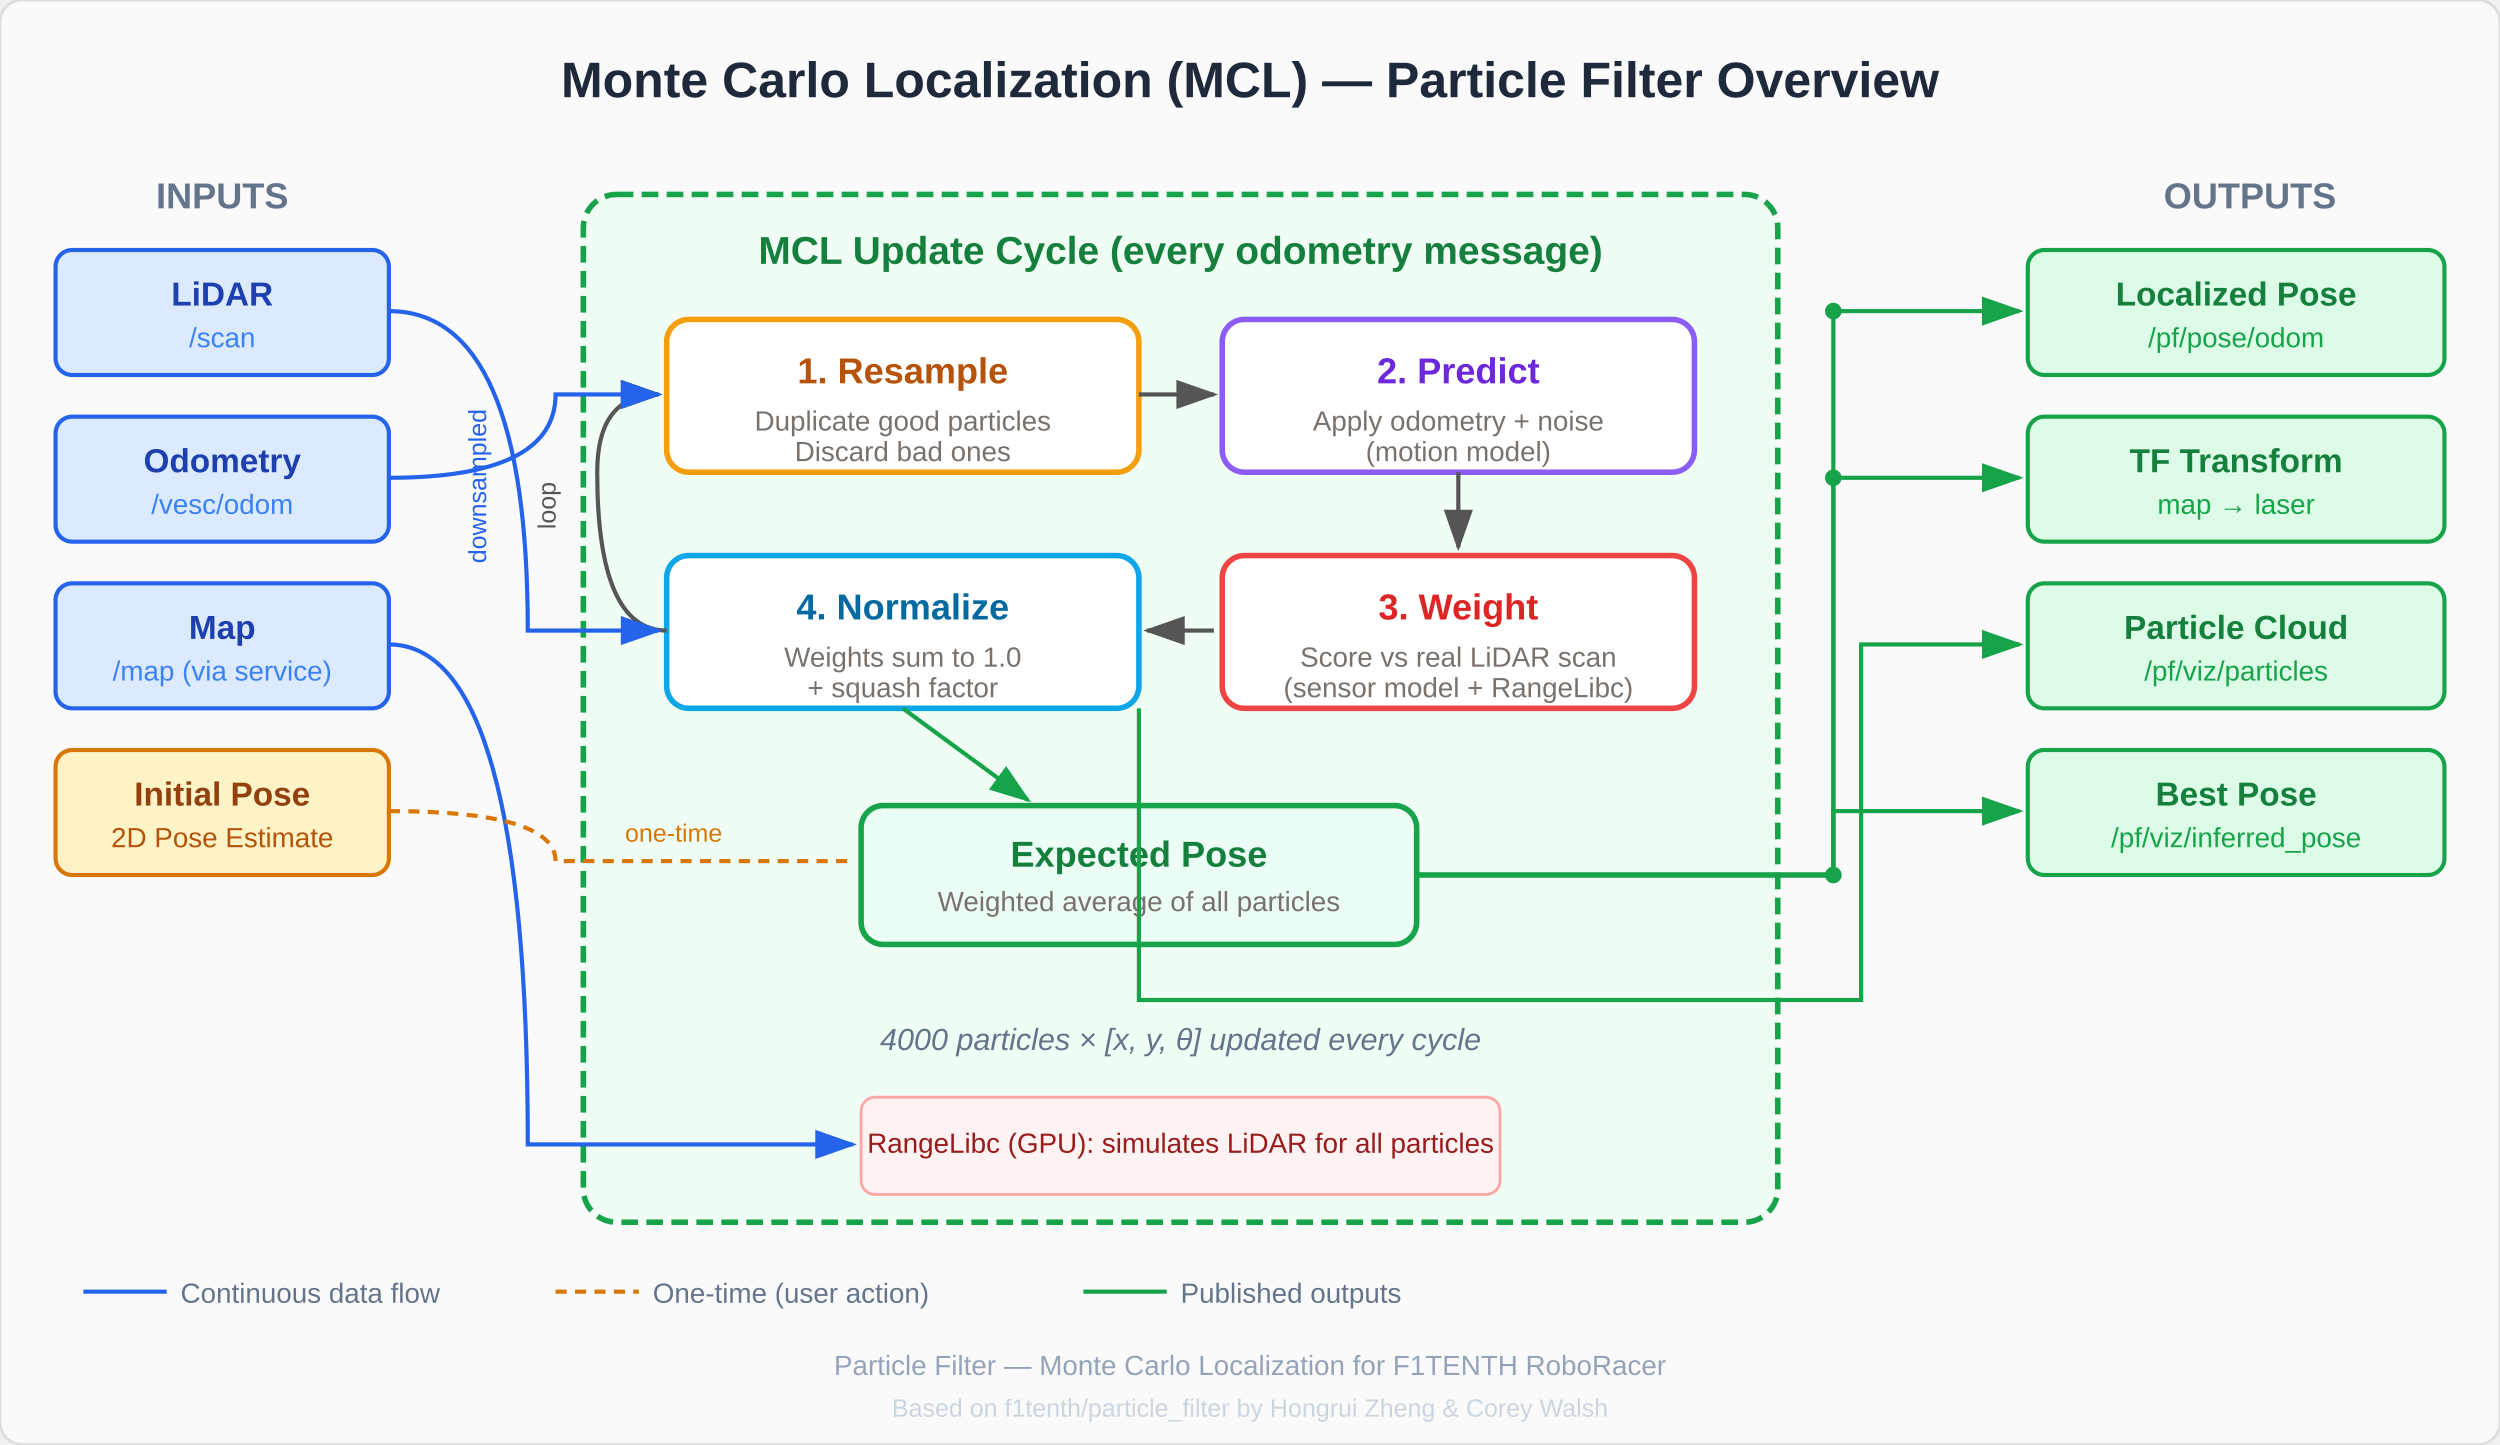
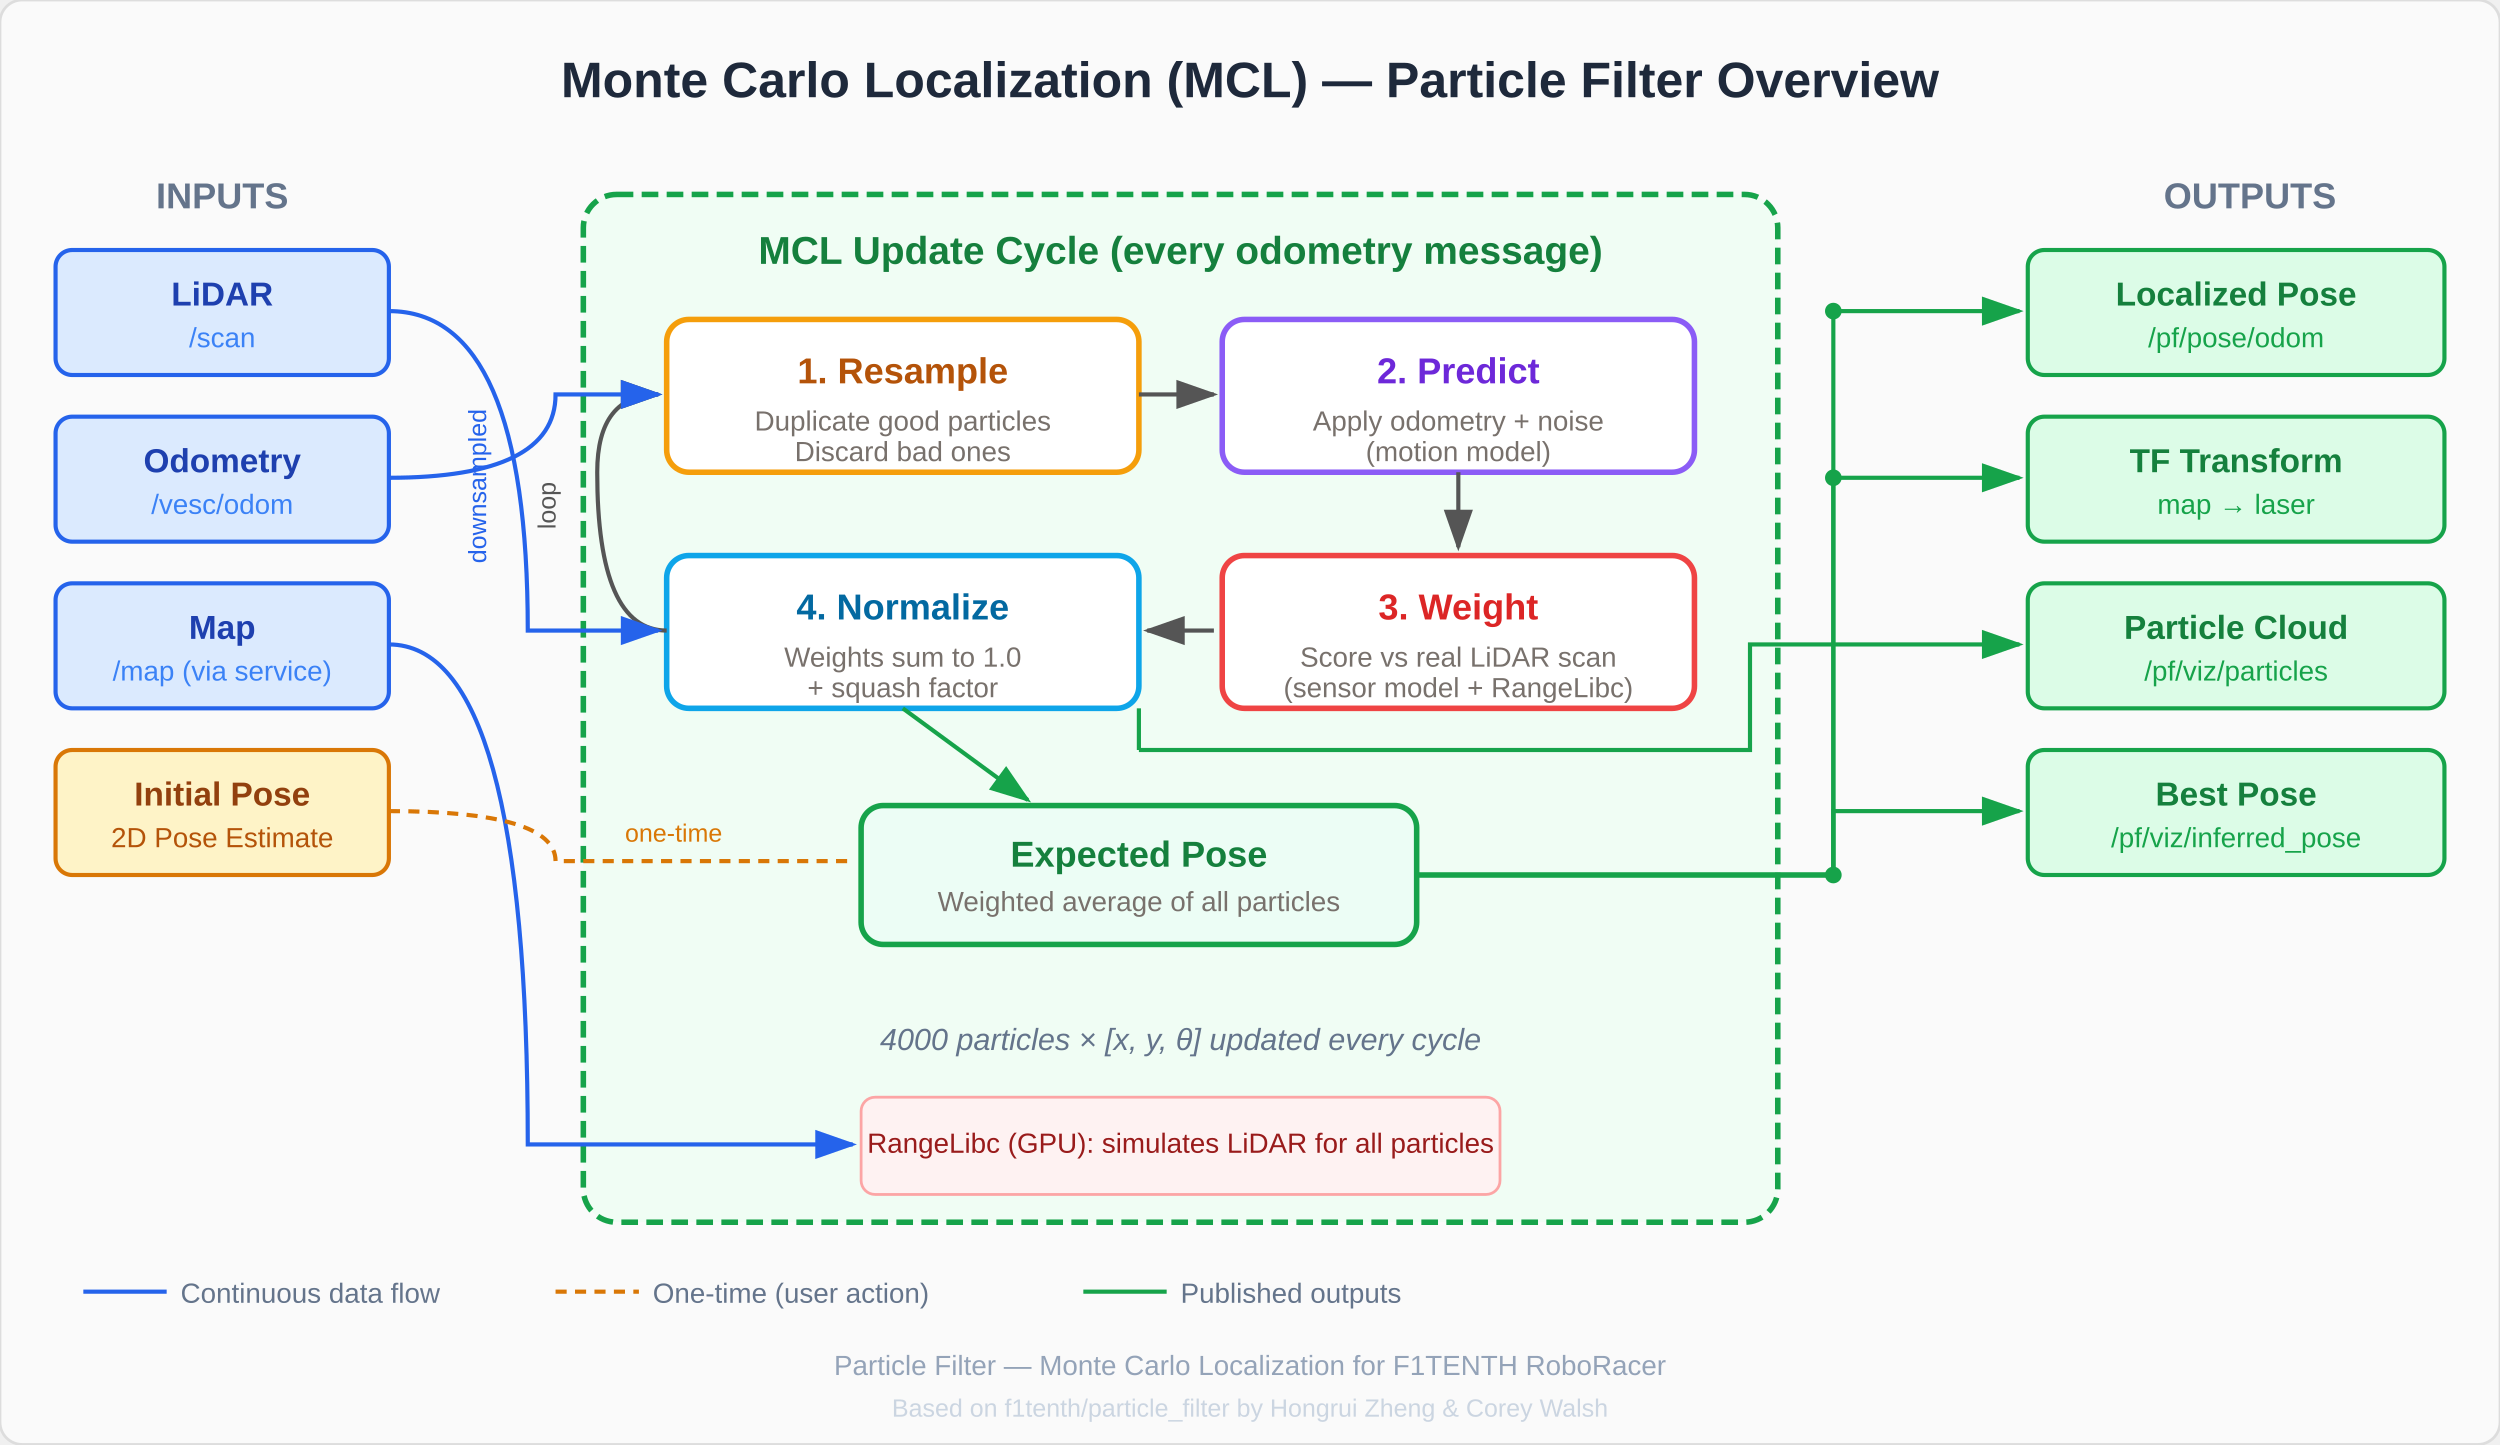
<svg xmlns="http://www.w3.org/2000/svg" viewBox="0 0 900 520" font-family="Arial, Helvetica, sans-serif">
  <defs>
    <marker id="arrow" markerWidth="10" markerHeight="7" refX="9" refY="3.5" orient="auto">
      <polygon points="0 0, 10 3.5, 0 7" fill="#555" />
    </marker>
    <marker id="arrow-blue" markerWidth="10" markerHeight="7" refX="9" refY="3.5" orient="auto">
      <polygon points="0 0, 10 3.5, 0 7" fill="#2563eb" />
    </marker>
    <marker id="arrow-green" markerWidth="10" markerHeight="7" refX="9" refY="3.5" orient="auto">
      <polygon points="0 0, 10 3.5, 0 7" fill="#16a34a" />
    </marker>
  </defs>
  <rect width="900" height="520" rx="8" fill="#fafafa" stroke="#ddd" stroke-width="1" />
  <text x="450" y="35" text-anchor="middle" font-size="18" font-weight="bold" fill="#1e293b">Monte Carlo Localization (MCL) — Particle Filter Overview</text>
  <text x="80" y="75" text-anchor="middle" font-size="13" font-weight="bold" fill="#64748b">INPUTS</text>
  <rect x="20" y="90" width="120" height="45" rx="6" fill="#dbeafe" stroke="#2563eb" stroke-width="1.5" />
  <text x="80" y="110" text-anchor="middle" font-size="12" font-weight="bold" fill="#1e40af">LiDAR</text>
  <text x="80" y="125" text-anchor="middle" font-size="10" fill="#3b82f6">/scan</text>
  <rect x="20" y="150" width="120" height="45" rx="6" fill="#dbeafe" stroke="#2563eb" stroke-width="1.5" />
  <text x="80" y="170" text-anchor="middle" font-size="12" font-weight="bold" fill="#1e40af">Odometry</text>
  <text x="80" y="185" text-anchor="middle" font-size="10" fill="#3b82f6">/vesc/odom</text>
  <rect x="20" y="210" width="120" height="45" rx="6" fill="#dbeafe" stroke="#2563eb" stroke-width="1.5" />
  <text x="80" y="230" text-anchor="middle" font-size="12" font-weight="bold" fill="#1e40af">Map</text>
  <text x="80" y="245" text-anchor="middle" font-size="10" fill="#3b82f6">/map (via service)</text>
  <rect x="20" y="270" width="120" height="45" rx="6" fill="#fef3c7" stroke="#d97706" stroke-width="1.5" />
  <text x="80" y="290" text-anchor="middle" font-size="12" font-weight="bold" fill="#92400e">Initial Pose</text>
  <text x="80" y="305" text-anchor="middle" font-size="10" fill="#b45309">2D Pose Estimate</text>
  <rect x="210" y="70" width="430" height="370" rx="12" fill="#f0fdf4" stroke="#16a34a" stroke-width="2" stroke-dasharray="6,3" />
  <text x="425" y="95" text-anchor="middle" font-size="14" font-weight="bold" fill="#15803d">MCL Update Cycle (every odometry message)</text>
  <rect x="240" y="115" width="170" height="55" rx="8" fill="#fff" stroke="#f59e0b" stroke-width="2" />
  <text x="325" y="138" text-anchor="middle" font-size="13" font-weight="bold" fill="#b45309">1. Resample</text>
  <text x="325" y="155" text-anchor="middle" font-size="10" fill="#78716c">Duplicate good particles</text>
  <text x="325" y="166" text-anchor="middle" font-size="10" fill="#78716c">Discard bad ones</text>
  <rect x="440" y="115" width="170" height="55" rx="8" fill="#fff" stroke="#8b5cf6" stroke-width="2" />
  <text x="525" y="138" text-anchor="middle" font-size="13" font-weight="bold" fill="#6d28d9">2. Predict</text>
  <text x="525" y="155" text-anchor="middle" font-size="10" fill="#78716c">Apply odometry + noise</text>
  <text x="525" y="166" text-anchor="middle" font-size="10" fill="#78716c">(motion model)</text>
  <line x1="410" y1="142" x2="437" y2="142" stroke="#555" stroke-width="1.5" marker-end="url(#arrow)" />
  <rect x="440" y="200" width="170" height="55" rx="8" fill="#fff" stroke="#ef4444" stroke-width="2" />
  <text x="525" y="223" text-anchor="middle" font-size="13" font-weight="bold" fill="#dc2626">3. Weight</text>
  <text x="525" y="240" text-anchor="middle" font-size="10" fill="#78716c">Score vs real LiDAR scan</text>
  <text x="525" y="251" text-anchor="middle" font-size="10" fill="#78716c">(sensor model + RangeLibc)</text>
  <line x1="525" y1="170" x2="525" y2="197" stroke="#555" stroke-width="1.5" marker-end="url(#arrow)" />
  <rect x="240" y="200" width="170" height="55" rx="8" fill="#fff" stroke="#0ea5e9" stroke-width="2" />
  <text x="325" y="223" text-anchor="middle" font-size="13" font-weight="bold" fill="#0369a1">4. Normalize</text>
  <text x="325" y="240" text-anchor="middle" font-size="10" fill="#78716c">Weights sum to 1.0</text>
  <text x="325" y="251" text-anchor="middle" font-size="10" fill="#78716c">+ squash factor</text>
  <line x1="437" y1="227" x2="413" y2="227" stroke="#555" stroke-width="1.5" marker-end="url(#arrow)" />
  <path d="M 240,227 Q 215,227 215,170 Q 215,142 237,142" fill="none" stroke="#555" stroke-width="1.5" marker-end="url(#arrow)" />
  <text x="200" y="182" text-anchor="middle" font-size="9" fill="#555" transform="rotate(-90,200,182)">loop</text>
  <rect x="310" y="290" width="200" height="50" rx="8" fill="#ecfdf5" stroke="#16a34a" stroke-width="2" />
  <text x="410" y="312" text-anchor="middle" font-size="13" font-weight="bold" fill="#15803d">Expected Pose</text>
  <text x="410" y="328" text-anchor="middle" font-size="10" fill="#78716c">Weighted average of all particles</text>
  <line x1="325" y1="255" x2="370" y2="288" stroke="#16a34a" stroke-width="1.5" marker-end="url(#arrow-green)" />
  <text x="425" y="378" text-anchor="middle" font-size="11" fill="#64748b" font-style="italic">4000 particles × [x, y, θ] updated every cycle</text>
  <rect x="310" y="395" width="230" height="35" rx="5" fill="#fef2f2" stroke="#fca5a5" stroke-width="1" />
  <text x="425" y="415" text-anchor="middle" font-size="10" fill="#991b1b">RangeLibc (GPU): simulates LiDAR for all particles</text>
  <path d="M 140,112 Q 190,112 190,227 L 237,227" fill="none" stroke="#2563eb" stroke-width="1.5" marker-end="url(#arrow-blue)" />
  <text x="175" y="175" text-anchor="middle" font-size="9" fill="#2563eb" transform="rotate(-90,175,175)">downsampled</text>
  <path d="M 140,172 Q 200,172 200,142 L 237,142" fill="none" stroke="#2563eb" stroke-width="1.5" marker-end="url(#arrow-blue)" />
  <path d="M 140,232 Q 190,232 190,412 L 307,412" fill="none" stroke="#2563eb" stroke-width="1.5" marker-end="url(#arrow-blue)" />
  <path d="M 140,292 Q 200,292 200,310 L 307,310" fill="none" stroke="#d97706" stroke-width="1.5" stroke-dasharray="4,3" />
  <text x="225" y="303" font-size="9" fill="#d97706">one-time</text>
  <text x="810" y="75" text-anchor="middle" font-size="13" font-weight="bold" fill="#64748b">OUTPUTS</text>
  <rect x="730" y="90" width="150" height="45" rx="6" fill="#dcfce7" stroke="#16a34a" stroke-width="1.5" />
  <text x="805" y="110" text-anchor="middle" font-size="12" font-weight="bold" fill="#15803d">Localized Pose</text>
  <text x="805" y="125" text-anchor="middle" font-size="10" fill="#16a34a">/pf/pose/odom</text>
  <rect x="730" y="150" width="150" height="45" rx="6" fill="#dcfce7" stroke="#16a34a" stroke-width="1.5" />
  <text x="805" y="170" text-anchor="middle" font-size="12" font-weight="bold" fill="#15803d">TF Transform</text>
  <text x="805" y="185" text-anchor="middle" font-size="10" fill="#16a34a">map → laser</text>
  <rect x="730" y="210" width="150" height="45" rx="6" fill="#dcfce7" stroke="#16a34a" stroke-width="1.5" />
  <text x="805" y="230" text-anchor="middle" font-size="12" font-weight="bold" fill="#15803d">Particle Cloud</text>
  <text x="805" y="245" text-anchor="middle" font-size="10" fill="#16a34a">/pf/viz/particles</text>
  <rect x="730" y="270" width="150" height="45" rx="6" fill="#dcfce7" stroke="#16a34a" stroke-width="1.5" />
  <text x="805" y="290" text-anchor="middle" font-size="12" font-weight="bold" fill="#15803d">Best Pose</text>
  <text x="805" y="305" text-anchor="middle" font-size="10" fill="#16a34a">/pf/viz/inferred_pose</text>
  <path d="M 510,315 L 660,315" fill="none" stroke="#16a34a" stroke-width="2" />
  <path d="M 660,315 L 660,112 L 727,112" fill="none" stroke="#16a34a" stroke-width="1.5" marker-end="url(#arrow-green)" />
  <path d="M 660,315 L 660,172 L 727,172" fill="none" stroke="#16a34a" stroke-width="1.5" marker-end="url(#arrow-green)" />
  <path d="M 660,315 L 660,292 L 727,292" fill="none" stroke="#16a34a" stroke-width="1.5" marker-end="url(#arrow-green)" />
-   <path d="M 410,255 L 410,360 L 670,360 L 670,232 L 727,232" fill="none" stroke="#16a34a" stroke-width="1.5" marker-end="url(#arrow-green)" />
+   <path d="M 410,270 L 630,270 L 630,232 L 727,232" fill="none" stroke="#16a34a" stroke-width="1.5" marker-end="url(#arrow-green)" />
+   <line x1="410" y1="255" x2="410" y2="270" stroke="#16a34a" stroke-width="1.5" />
  <circle cx="660" cy="315" r="3" fill="#16a34a" />
  <circle cx="660" cy="172" r="3" fill="#16a34a" />
  <circle cx="660" cy="112" r="3" fill="#16a34a" />
  <line x1="30" y1="465" x2="60" y2="465" stroke="#2563eb" stroke-width="1.5" />
  <text x="65" y="469" font-size="10" fill="#64748b">Continuous data flow</text>
  <line x1="200" y1="465" x2="230" y2="465" stroke="#d97706" stroke-width="1.5" stroke-dasharray="4,3" />
  <text x="235" y="469" font-size="10" fill="#64748b">One-time (user action)</text>
  <line x1="390" y1="465" x2="420" y2="465" stroke="#16a34a" stroke-width="1.5" />
  <text x="425" y="469" font-size="10" fill="#64748b">Published outputs</text>
  <text x="450" y="495" text-anchor="middle" font-size="10" fill="#94a3b8">Particle Filter — Monte Carlo Localization for F1TENTH RoboRacer</text>
  <text x="450" y="510" text-anchor="middle" font-size="9" fill="#cbd5e1">Based on f1tenth/particle_filter by Hongrui Zheng &amp; Corey Walsh</text>
</svg>
